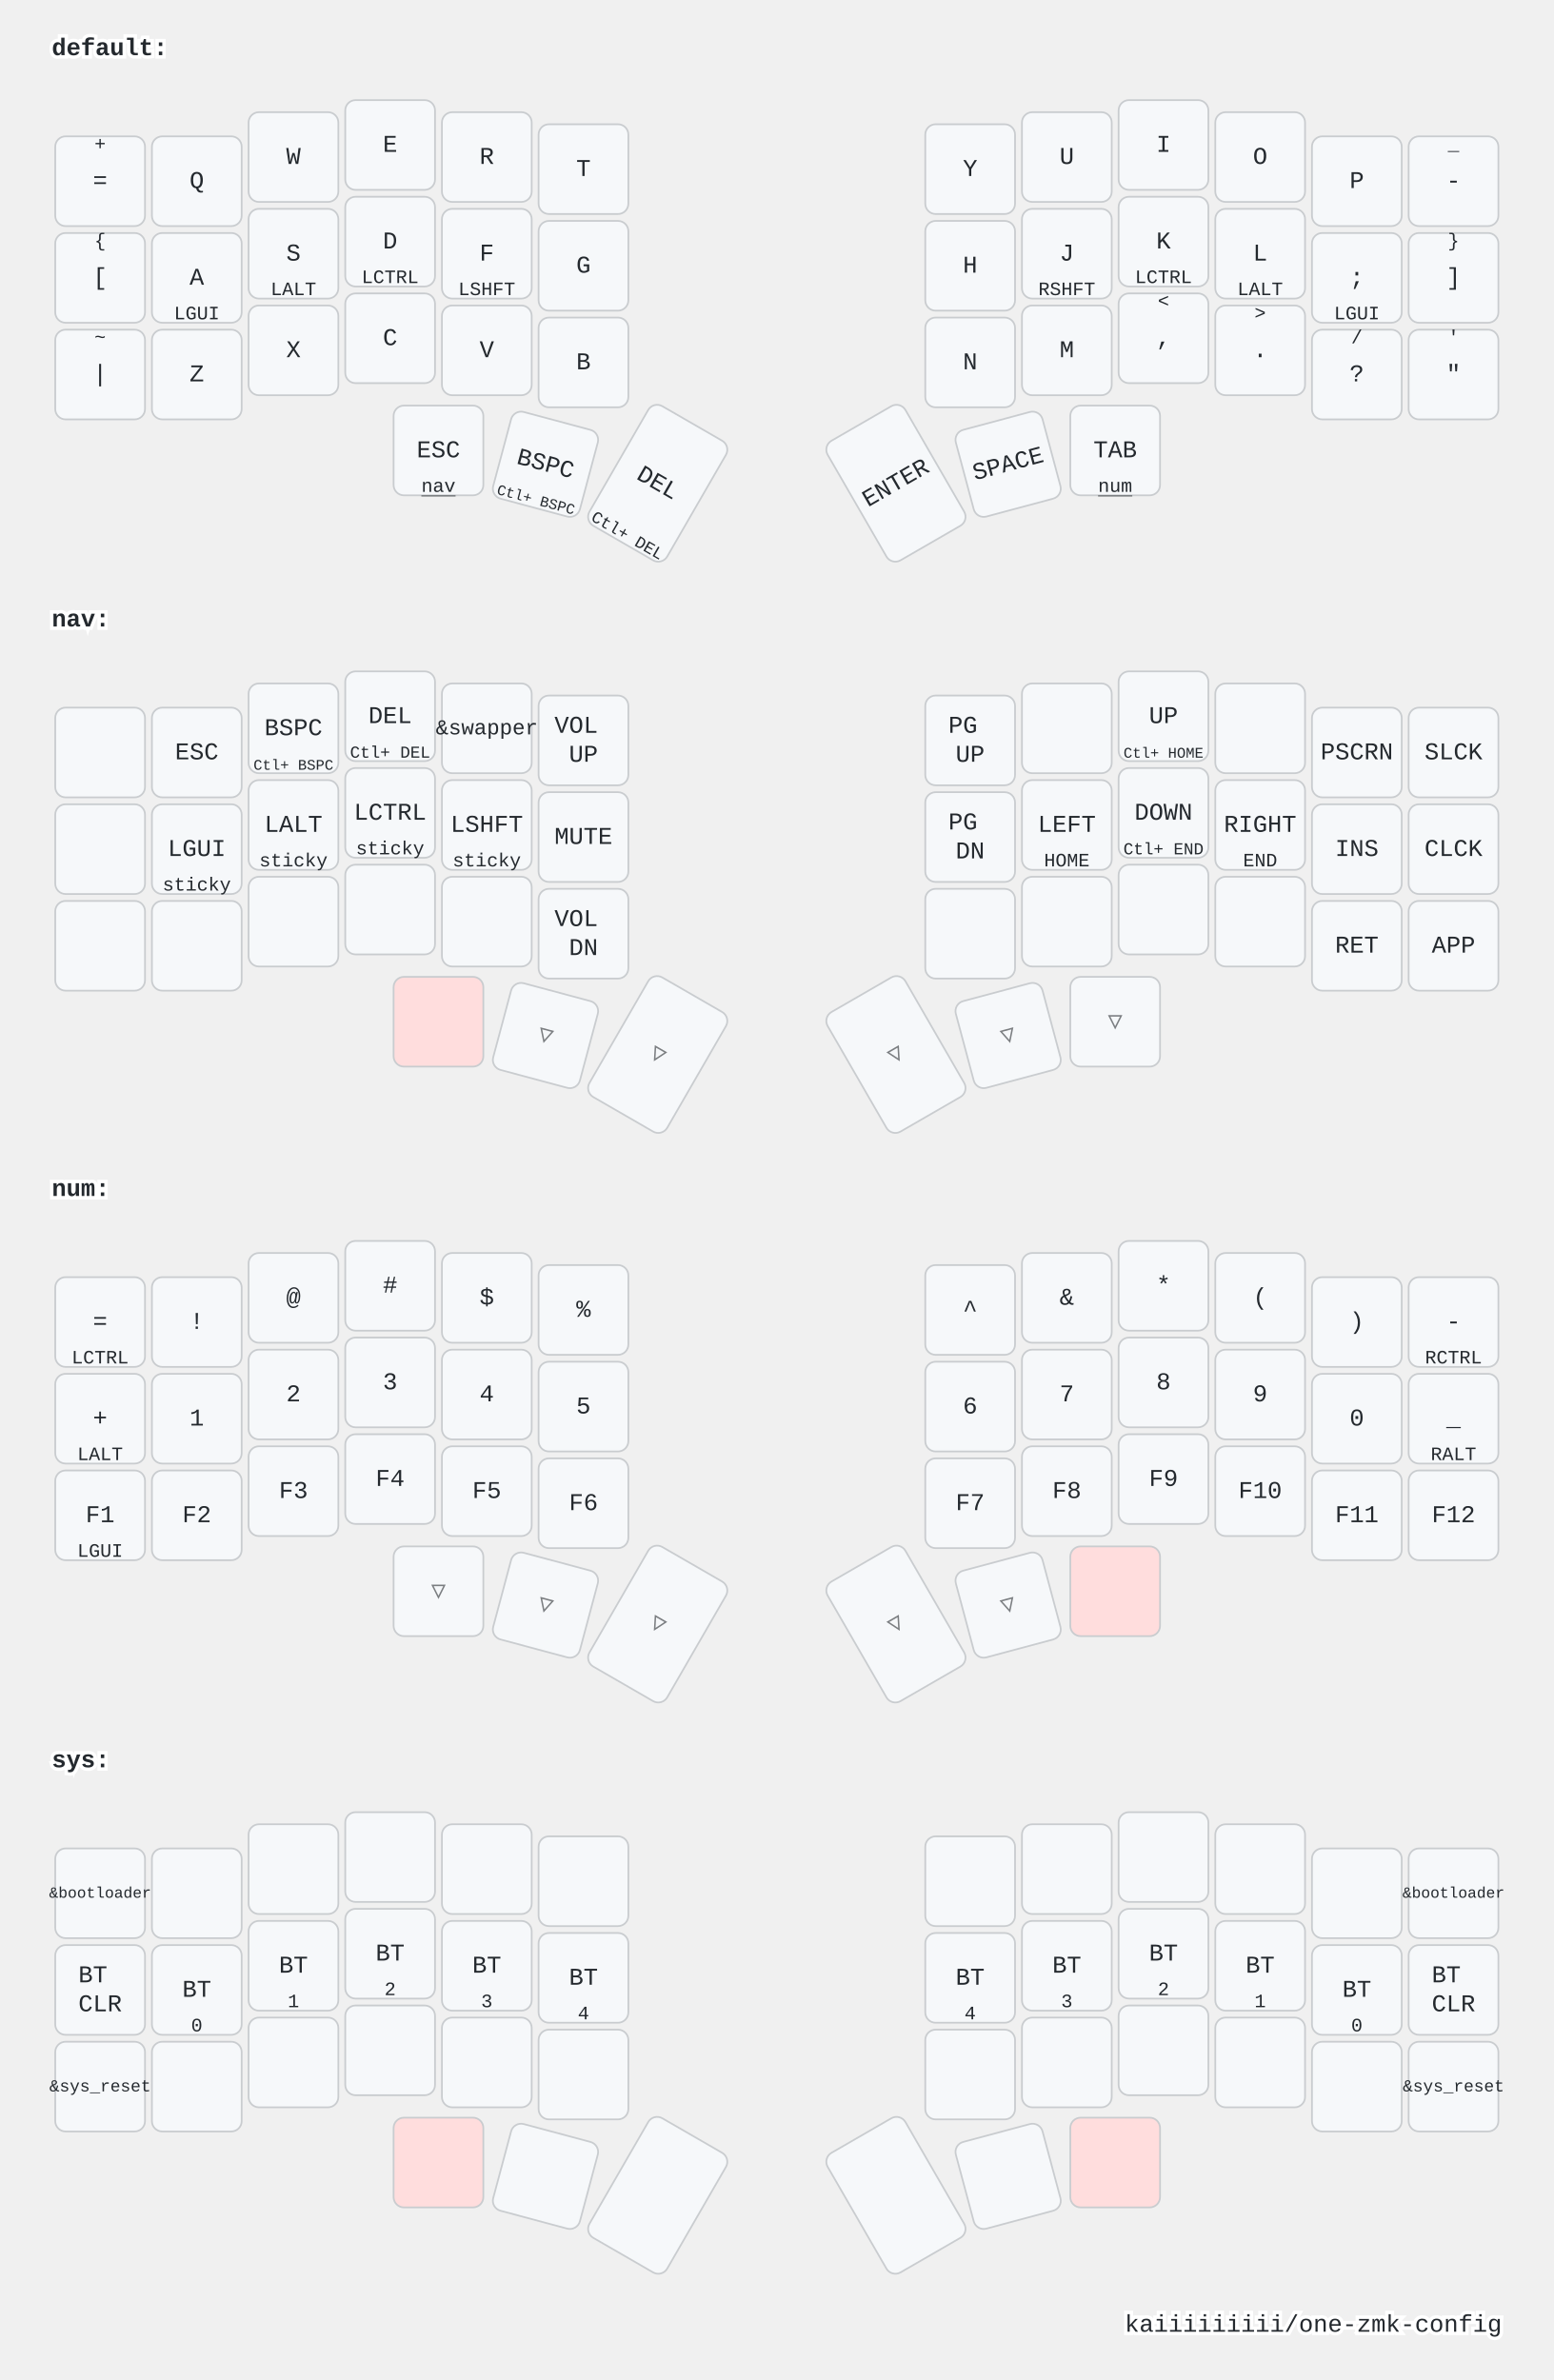
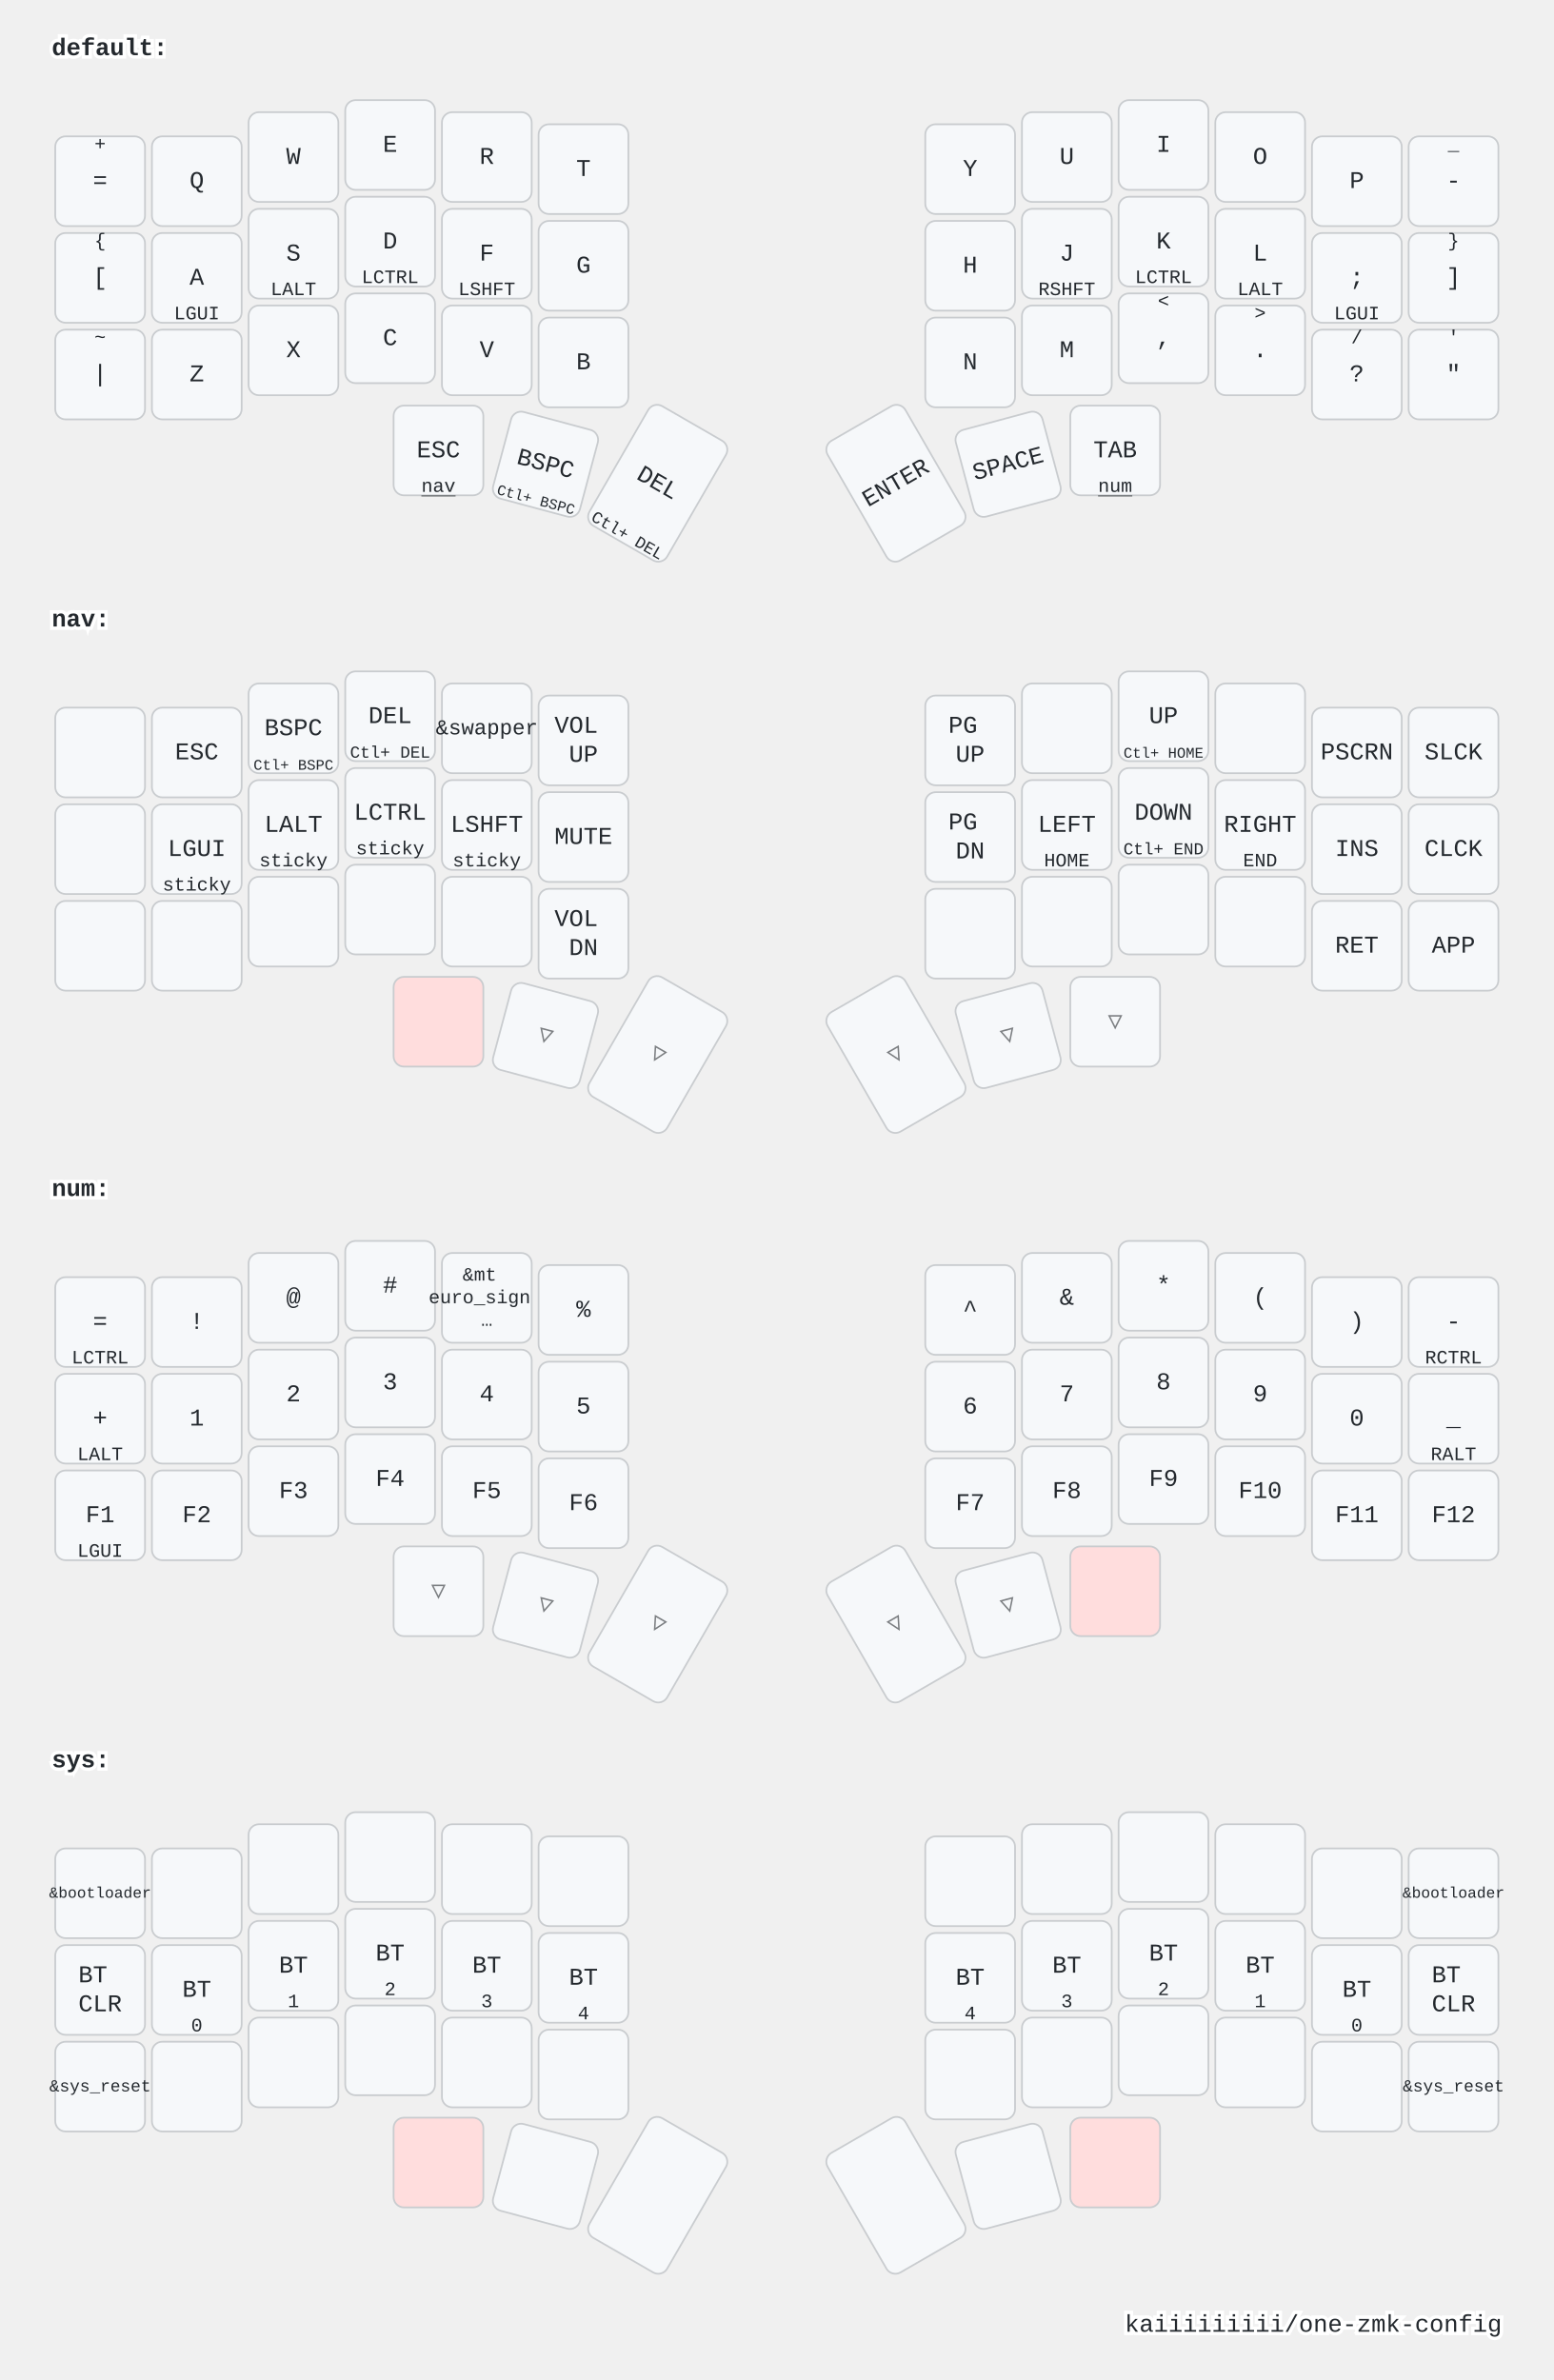
<svg xmlns="http://www.w3.org/2000/svg" width="900" height="1379" viewBox="0 0 900 1379" class="keymap">
  <style>/* inherit to force styles through use tags */
svg path {
    fill: inherit;
}

/* font and background color specifications */
svg.keymap {
    font-family: SFMono-Regular,Consolas,Liberation Mono,Menlo,monospace;
    font-size: 14px;
    font-kerning: normal;
    text-rendering: optimizeLegibility;
    fill: #24292e;
}

/* default key styling */
rect.key {
    fill: #f6f8fa;
}

rect.key, rect.combo {
    stroke: #c9cccf;
    stroke-width: 1;
}

/* default key side styling, only used is draw_key_sides is set */
rect.side {
    filter: brightness(90%);
}

/* color accent for combo boxes */
rect.combo, rect.combo-separate {
    fill: #cdf;
}

/* color accent for held keys */
rect.held, rect.combo.held {
    fill: #fdd;
}

/* color accent for ghost (optional) keys */
rect.ghost, rect.combo.ghost {
    stroke-dasharray: 4, 4;
    stroke-width: 2;
}

text {
    text-anchor: middle;
    dominant-baseline: middle;
}

/* styling for layer labels */
text.label {
    font-weight: bold;
    text-anchor: start;
    stroke: white;
    stroke-width: 4;
    paint-order: stroke;
}

/* styling for optional footer */
text.footer {
    text-anchor: end;
    dominant-baseline: auto;
    stroke: white;
    stroke-width: 4;
    paint-order: stroke;
}

/* styling for combo tap, and key hold/shifted label text */
text.combo, text.hold, text.shifted {
    font-size: 11px;
}

text.hold {
    text-anchor: middle;
    dominant-baseline: auto;
}

text.shifted {
    text-anchor: middle;
    dominant-baseline: hanging;
}

text.layer-activator {
    text-decoration: underline;
}

/* styling for hold/shifted label text in combo box */
text.combo.hold, text.combo.shifted {
    font-size: 8px;
}

/* lighter symbol for transparent keys */
text.trans {
    fill: #7b7e81;
}

/* styling for combo dendrons */
path.combo {
    stroke-width: 1;
    stroke: gray;
    fill: none;
}

/* Start Tabler Icons Cleanup */
/* cannot use height/width with glyphs */
.icon-tabler &gt; path {
    fill: inherit;
    stroke: inherit;
    stroke-width: 2;
}
/* hide tabler's default box */
.icon-tabler &gt; path[stroke="none"][fill="none"] {
    visibility: hidden;
}
/* End Tabler Icons Cleanup */

@media (prefers-color-scheme: dark) {
svg.keymap { fill: #d1d6db; }
rect.key { fill: #3f4750; }
rect.key, rect.combo { stroke: #60666c; }
rect.combo, rect.combo-separate { fill: #1f3d7a; }
rect.held, rect.combo.held { fill: #854747; }
text.label, text.footer { stroke: black; }
text.trans { fill: #7e8184; }
path.combo { stroke: #7f7f7f; }

}</style>
  <g transform="translate(30, 0)" class="layer-default">
    <text x="0" y="28" class="label" id="default">default:</text>
    <g transform="translate(0, 56)">
      <g transform="translate(28, 49)" class="key keypos-0">
        <rect rx="6" ry="6" x="-26" y="-26" width="52" height="52" class="key" />
        <text x="0" y="0" class="key tap">=</text>
        <text x="0" y="-24" class="key shifted">+</text>
      </g>
      <g transform="translate(84, 49)" class="key keypos-1">
        <rect rx="6" ry="6" x="-26" y="-26" width="52" height="52" class="key" />
        <text x="0" y="0" class="key tap">Q</text>
      </g>
      <g transform="translate(140, 35)" class="key keypos-2">
        <rect rx="6" ry="6" x="-26" y="-26" width="52" height="52" class="key" />
        <text x="0" y="0" class="key tap">W</text>
      </g>
      <g transform="translate(196, 28)" class="key keypos-3">
        <rect rx="6" ry="6" x="-26" y="-26" width="52" height="52" class="key" />
        <text x="0" y="0" class="key tap">E</text>
      </g>
      <g transform="translate(252, 35)" class="key keypos-4">
        <rect rx="6" ry="6" x="-26" y="-26" width="52" height="52" class="key" />
        <text x="0" y="0" class="key tap">R</text>
      </g>
      <g transform="translate(308, 42)" class="key keypos-5">
        <rect rx="6" ry="6" x="-26" y="-26" width="52" height="52" class="key" />
        <text x="0" y="0" class="key tap">T</text>
      </g>
      <g transform="translate(532, 42)" class="key keypos-6">
        <rect rx="6" ry="6" x="-26" y="-26" width="52" height="52" class="key" />
        <text x="0" y="0" class="key tap">Y</text>
      </g>
      <g transform="translate(588, 35)" class="key keypos-7">
        <rect rx="6" ry="6" x="-26" y="-26" width="52" height="52" class="key" />
        <text x="0" y="0" class="key tap">U</text>
      </g>
      <g transform="translate(644, 28)" class="key keypos-8">
        <rect rx="6" ry="6" x="-26" y="-26" width="52" height="52" class="key" />
        <text x="0" y="0" class="key tap">I</text>
      </g>
      <g transform="translate(700, 35)" class="key keypos-9">
        <rect rx="6" ry="6" x="-26" y="-26" width="52" height="52" class="key" />
        <text x="0" y="0" class="key tap">O</text>
      </g>
      <g transform="translate(756, 49)" class="key keypos-10">
        <rect rx="6" ry="6" x="-26" y="-26" width="52" height="52" class="key" />
        <text x="0" y="0" class="key tap">P</text>
      </g>
      <g transform="translate(812, 49)" class="key keypos-11">
        <rect rx="6" ry="6" x="-26" y="-26" width="52" height="52" class="key" />
        <text x="0" y="0" class="key tap">-</text>
        <text x="0" y="-24" class="key shifted">_</text>
      </g>
      <g transform="translate(28, 105)" class="key keypos-12">
        <rect rx="6" ry="6" x="-26" y="-26" width="52" height="52" class="key" />
        <text x="0" y="0" class="key tap">[</text>
        <text x="0" y="-24" class="key shifted">{</text>
      </g>
      <g transform="translate(84, 105)" class="key keypos-13">
        <rect rx="6" ry="6" x="-26" y="-26" width="52" height="52" class="key" />
        <text x="0" y="0" class="key tap">A</text>
        <text x="0" y="24" class="key hold">LGUI</text>
      </g>
      <g transform="translate(140, 91)" class="key keypos-14">
        <rect rx="6" ry="6" x="-26" y="-26" width="52" height="52" class="key" />
        <text x="0" y="0" class="key tap">S</text>
        <text x="0" y="24" class="key hold">LALT</text>
      </g>
      <g transform="translate(196, 84)" class="key keypos-15">
        <rect rx="6" ry="6" x="-26" y="-26" width="52" height="52" class="key" />
        <text x="0" y="0" class="key tap">D</text>
        <text x="0" y="24" class="key hold">LCTRL</text>
      </g>
      <g transform="translate(252, 91)" class="key keypos-16">
        <rect rx="6" ry="6" x="-26" y="-26" width="52" height="52" class="key" />
        <text x="0" y="0" class="key tap">F</text>
        <text x="0" y="24" class="key hold">LSHFT</text>
      </g>
      <g transform="translate(308, 98)" class="key keypos-17">
        <rect rx="6" ry="6" x="-26" y="-26" width="52" height="52" class="key" />
        <text x="0" y="0" class="key tap">G</text>
      </g>
      <g transform="translate(532, 98)" class="key keypos-18">
        <rect rx="6" ry="6" x="-26" y="-26" width="52" height="52" class="key" />
        <text x="0" y="0" class="key tap">H</text>
      </g>
      <g transform="translate(588, 91)" class="key keypos-19">
        <rect rx="6" ry="6" x="-26" y="-26" width="52" height="52" class="key" />
        <text x="0" y="0" class="key tap">J</text>
        <text x="0" y="24" class="key hold">RSHFT</text>
      </g>
      <g transform="translate(644, 84)" class="key keypos-20">
        <rect rx="6" ry="6" x="-26" y="-26" width="52" height="52" class="key" />
        <text x="0" y="0" class="key tap">K</text>
        <text x="0" y="24" class="key hold">LCTRL</text>
      </g>
      <g transform="translate(700, 91)" class="key keypos-21">
        <rect rx="6" ry="6" x="-26" y="-26" width="52" height="52" class="key" />
        <text x="0" y="0" class="key tap">L</text>
        <text x="0" y="24" class="key hold">LALT</text>
      </g>
      <g transform="translate(756, 105)" class="key keypos-22">
        <rect rx="6" ry="6" x="-26" y="-26" width="52" height="52" class="key" />
        <text x="0" y="0" class="key tap">;</text>
        <text x="0" y="24" class="key hold">LGUI</text>
      </g>
      <g transform="translate(812, 105)" class="key keypos-23">
        <rect rx="6" ry="6" x="-26" y="-26" width="52" height="52" class="key" />
        <text x="0" y="0" class="key tap">]</text>
        <text x="0" y="-24" class="key shifted">}</text>
      </g>
      <g transform="translate(28, 161)" class="key keypos-24">
        <rect rx="6" ry="6" x="-26" y="-26" width="52" height="52" class="key" />
        <text x="0" y="0" class="key tap">|</text>
        <text x="0" y="-24" class="key shifted">~</text>
      </g>
      <g transform="translate(84, 161)" class="key keypos-25">
        <rect rx="6" ry="6" x="-26" y="-26" width="52" height="52" class="key" />
        <text x="0" y="0" class="key tap">Z</text>
      </g>
      <g transform="translate(140, 147)" class="key keypos-26">
        <rect rx="6" ry="6" x="-26" y="-26" width="52" height="52" class="key" />
        <text x="0" y="0" class="key tap">X</text>
      </g>
      <g transform="translate(196, 140)" class="key keypos-27">
        <rect rx="6" ry="6" x="-26" y="-26" width="52" height="52" class="key" />
        <text x="0" y="0" class="key tap">C</text>
      </g>
      <g transform="translate(252, 147)" class="key keypos-28">
        <rect rx="6" ry="6" x="-26" y="-26" width="52" height="52" class="key" />
        <text x="0" y="0" class="key tap">V</text>
      </g>
      <g transform="translate(308, 154)" class="key keypos-29">
        <rect rx="6" ry="6" x="-26" y="-26" width="52" height="52" class="key" />
        <text x="0" y="0" class="key tap">B</text>
      </g>
      <g transform="translate(532, 154)" class="key keypos-30">
        <rect rx="6" ry="6" x="-26" y="-26" width="52" height="52" class="key" />
        <text x="0" y="0" class="key tap">N</text>
      </g>
      <g transform="translate(588, 147)" class="key keypos-31">
        <rect rx="6" ry="6" x="-26" y="-26" width="52" height="52" class="key" />
        <text x="0" y="0" class="key tap">M</text>
      </g>
      <g transform="translate(644, 140)" class="key keypos-32">
        <rect rx="6" ry="6" x="-26" y="-26" width="52" height="52" class="key" />
        <text x="0" y="0" class="key tap">,</text>
        <text x="0" y="-24" class="key shifted">&lt;</text>
      </g>
      <g transform="translate(700, 147)" class="key keypos-33">
        <rect rx="6" ry="6" x="-26" y="-26" width="52" height="52" class="key" />
        <text x="0" y="0" class="key tap">.</text>
        <text x="0" y="-24" class="key shifted">&gt;</text>
      </g>
      <g transform="translate(756, 161)" class="key keypos-34">
        <rect rx="6" ry="6" x="-26" y="-26" width="52" height="52" class="key" />
        <text x="0" y="0" class="key tap">?</text>
        <text x="0" y="-24" class="key shifted">/</text>
      </g>
      <g transform="translate(812, 161)" class="key keypos-35">
        <rect rx="6" ry="6" x="-26" y="-26" width="52" height="52" class="key" />
        <text x="0" y="0" class="key tap">"</text>
        <text x="0" y="-24" class="key shifted">'</text>
      </g>
      <g transform="translate(224, 205)" class="key keypos-36">
        <rect rx="6" ry="6" x="-26" y="-26" width="52" height="52" class="key" />
        <text x="0" y="0" class="key tap">ESC</text>
        <a href="#nav">
          <text x="0" y="24" class="key hold layer-activator">nav</text>
        </a>
      </g>
      <g transform="translate(286, 213) rotate(15.0)" class="key keypos-37">
        <rect rx="6" ry="6" x="-26" y="-26" width="52" height="52" class="key" />
        <text x="0" y="0" class="key tap">BSPC</text>
        <text x="0" y="24" class="key hold">
          <tspan style="font-size: 78%">Ctl+ BSPC</tspan>
        </text>
      </g>
      <g transform="translate(351, 224) rotate(30.0)" class="key keypos-38">
        <rect rx="6" ry="6" x="-26" y="-40" width="52" height="80" class="key" />
        <text x="0" y="0" class="key tap">DEL</text>
        <text x="0" y="38" class="key hold">
          <tspan style="font-size: 88%">Ctl+ DEL</tspan>
        </text>
      </g>
      <g transform="translate(489, 224) rotate(-30.0)" class="key keypos-39">
        <rect rx="6" ry="6" x="-26" y="-40" width="52" height="80" class="key" />
        <text x="0" y="0" class="key tap">ENTER</text>
      </g>
      <g transform="translate(554, 213) rotate(-15.0)" class="key keypos-40">
        <rect rx="6" ry="6" x="-26" y="-26" width="52" height="52" class="key" />
        <text x="0" y="0" class="key tap">SPACE</text>
      </g>
      <g transform="translate(616, 205)" class="key keypos-41">
        <rect rx="6" ry="6" x="-26" y="-26" width="52" height="52" class="key" />
        <text x="0" y="0" class="key tap">TAB</text>
        <a href="#num">
          <text x="0" y="24" class="key hold layer-activator">num</text>
        </a>
      </g>
    </g>
  </g>
  <g transform="translate(30, 331)" class="layer-nav">
    <text x="0" y="28" class="label" id="nav">nav:</text>
    <g transform="translate(0, 56)">
      <g transform="translate(28, 49)" class="key keypos-0">
        <rect rx="6" ry="6" x="-26" y="-26" width="52" height="52" class="key" />
      </g>
      <g transform="translate(84, 49)" class="key keypos-1">
        <rect rx="6" ry="6" x="-26" y="-26" width="52" height="52" class="key" />
        <text x="0" y="0" class="key tap">ESC</text>
      </g>
      <g transform="translate(140, 35)" class="key keypos-2">
        <rect rx="6" ry="6" x="-26" y="-26" width="52" height="52" class="key" />
        <text x="0" y="0" class="key tap">BSPC</text>
        <text x="0" y="24" class="key hold">
          <tspan style="font-size: 78%">Ctl+ BSPC</tspan>
        </text>
      </g>
      <g transform="translate(196, 28)" class="key keypos-3">
        <rect rx="6" ry="6" x="-26" y="-26" width="52" height="52" class="key" />
        <text x="0" y="0" class="key tap">DEL</text>
        <text x="0" y="24" class="key hold">
          <tspan style="font-size: 88%">Ctl+ DEL</tspan>
        </text>
      </g>
      <g transform="translate(252, 35)" class="key keypos-4">
        <rect rx="6" ry="6" x="-26" y="-26" width="52" height="52" class="key" />
        <text x="0" y="0" class="key tap">
          <tspan style="font-size: 88%">&amp;swapper</tspan>
        </text>
      </g>
      <g transform="translate(308, 42)" class="key keypos-5">
        <rect rx="6" ry="6" x="-26" y="-26" width="52" height="52" class="key" />
        <text x="0" y="0" class="key tap">
          <tspan x="0" dy="-0.6em">VOL</tspan>
          <tspan x="0" dy="1.2em">UP</tspan>
        </text>
      </g>
      <g transform="translate(532, 42)" class="key keypos-6">
        <rect rx="6" ry="6" x="-26" y="-26" width="52" height="52" class="key" />
        <text x="0" y="0" class="key tap">
          <tspan x="0" dy="-0.6em">PG</tspan>
          <tspan x="0" dy="1.2em">UP</tspan>
        </text>
      </g>
      <g transform="translate(588, 35)" class="key keypos-7">
        <rect rx="6" ry="6" x="-26" y="-26" width="52" height="52" class="key" />
      </g>
      <g transform="translate(644, 28)" class="key keypos-8">
        <rect rx="6" ry="6" x="-26" y="-26" width="52" height="52" class="key" />
        <text x="0" y="0" class="key tap">UP</text>
        <text x="0" y="24" class="key hold">
          <tspan style="font-size: 78%">Ctl+ HOME</tspan>
        </text>
      </g>
      <g transform="translate(700, 35)" class="key keypos-9">
        <rect rx="6" ry="6" x="-26" y="-26" width="52" height="52" class="key" />
      </g>
      <g transform="translate(756, 49)" class="key keypos-10">
        <rect rx="6" ry="6" x="-26" y="-26" width="52" height="52" class="key" />
        <text x="0" y="0" class="key tap">PSCRN</text>
      </g>
      <g transform="translate(812, 49)" class="key keypos-11">
        <rect rx="6" ry="6" x="-26" y="-26" width="52" height="52" class="key" />
        <text x="0" y="0" class="key tap">SLCK</text>
      </g>
      <g transform="translate(28, 105)" class="key keypos-12">
        <rect rx="6" ry="6" x="-26" y="-26" width="52" height="52" class="key" />
      </g>
      <g transform="translate(84, 105)" class="key keypos-13">
        <rect rx="6" ry="6" x="-26" y="-26" width="52" height="52" class="key" />
        <text x="0" y="0" class="key tap">LGUI</text>
        <text x="0" y="24" class="key hold">sticky</text>
      </g>
      <g transform="translate(140, 91)" class="key keypos-14">
        <rect rx="6" ry="6" x="-26" y="-26" width="52" height="52" class="key" />
        <text x="0" y="0" class="key tap">LALT</text>
        <text x="0" y="24" class="key hold">sticky</text>
      </g>
      <g transform="translate(196, 84)" class="key keypos-15">
        <rect rx="6" ry="6" x="-26" y="-26" width="52" height="52" class="key" />
        <text x="0" y="0" class="key tap">LCTRL</text>
        <text x="0" y="24" class="key hold">sticky</text>
      </g>
      <g transform="translate(252, 91)" class="key keypos-16">
        <rect rx="6" ry="6" x="-26" y="-26" width="52" height="52" class="key" />
        <text x="0" y="0" class="key tap">LSHFT</text>
        <text x="0" y="24" class="key hold">sticky</text>
      </g>
      <g transform="translate(308, 98)" class="key keypos-17">
        <rect rx="6" ry="6" x="-26" y="-26" width="52" height="52" class="key" />
        <text x="0" y="0" class="key tap">MUTE</text>
      </g>
      <g transform="translate(532, 98)" class="key keypos-18">
        <rect rx="6" ry="6" x="-26" y="-26" width="52" height="52" class="key" />
        <text x="0" y="0" class="key tap">
          <tspan x="0" dy="-0.6em">PG</tspan>
          <tspan x="0" dy="1.2em">DN</tspan>
        </text>
      </g>
      <g transform="translate(588, 91)" class="key keypos-19">
        <rect rx="6" ry="6" x="-26" y="-26" width="52" height="52" class="key" />
        <text x="0" y="0" class="key tap">LEFT</text>
        <text x="0" y="24" class="key hold">HOME</text>
      </g>
      <g transform="translate(644, 84)" class="key keypos-20">
        <rect rx="6" ry="6" x="-26" y="-26" width="52" height="52" class="key" />
        <text x="0" y="0" class="key tap">DOWN</text>
        <text x="0" y="24" class="key hold">
          <tspan style="font-size: 88%">Ctl+ END</tspan>
        </text>
      </g>
      <g transform="translate(700, 91)" class="key keypos-21">
        <rect rx="6" ry="6" x="-26" y="-26" width="52" height="52" class="key" />
        <text x="0" y="0" class="key tap">RIGHT</text>
        <text x="0" y="24" class="key hold">END</text>
      </g>
      <g transform="translate(756, 105)" class="key keypos-22">
        <rect rx="6" ry="6" x="-26" y="-26" width="52" height="52" class="key" />
        <text x="0" y="0" class="key tap">INS</text>
      </g>
      <g transform="translate(812, 105)" class="key keypos-23">
        <rect rx="6" ry="6" x="-26" y="-26" width="52" height="52" class="key" />
        <text x="0" y="0" class="key tap">CLCK</text>
      </g>
      <g transform="translate(28, 161)" class="key keypos-24">
        <rect rx="6" ry="6" x="-26" y="-26" width="52" height="52" class="key" />
      </g>
      <g transform="translate(84, 161)" class="key keypos-25">
        <rect rx="6" ry="6" x="-26" y="-26" width="52" height="52" class="key" />
      </g>
      <g transform="translate(140, 147)" class="key keypos-26">
        <rect rx="6" ry="6" x="-26" y="-26" width="52" height="52" class="key" />
      </g>
      <g transform="translate(196, 140)" class="key keypos-27">
        <rect rx="6" ry="6" x="-26" y="-26" width="52" height="52" class="key" />
      </g>
      <g transform="translate(252, 147)" class="key keypos-28">
        <rect rx="6" ry="6" x="-26" y="-26" width="52" height="52" class="key" />
      </g>
      <g transform="translate(308, 154)" class="key keypos-29">
        <rect rx="6" ry="6" x="-26" y="-26" width="52" height="52" class="key" />
        <text x="0" y="0" class="key tap">
          <tspan x="0" dy="-0.6em">VOL</tspan>
          <tspan x="0" dy="1.2em">DN</tspan>
        </text>
      </g>
      <g transform="translate(532, 154)" class="key keypos-30">
        <rect rx="6" ry="6" x="-26" y="-26" width="52" height="52" class="key" />
      </g>
      <g transform="translate(588, 147)" class="key keypos-31">
        <rect rx="6" ry="6" x="-26" y="-26" width="52" height="52" class="key" />
      </g>
      <g transform="translate(644, 140)" class="key keypos-32">
        <rect rx="6" ry="6" x="-26" y="-26" width="52" height="52" class="key" />
      </g>
      <g transform="translate(700, 147)" class="key keypos-33">
        <rect rx="6" ry="6" x="-26" y="-26" width="52" height="52" class="key" />
      </g>
      <g transform="translate(756, 161)" class="key keypos-34">
        <rect rx="6" ry="6" x="-26" y="-26" width="52" height="52" class="key" />
        <text x="0" y="0" class="key tap">RET</text>
      </g>
      <g transform="translate(812, 161)" class="key keypos-35">
        <rect rx="6" ry="6" x="-26" y="-26" width="52" height="52" class="key" />
        <text x="0" y="0" class="key tap">APP</text>
      </g>
      <g transform="translate(224, 205)" class="key held keypos-36">
        <rect rx="6" ry="6" x="-26" y="-26" width="52" height="52" class="key held" />
      </g>
      <g transform="translate(286, 213) rotate(15.0)" class="key trans keypos-37">
        <rect rx="6" ry="6" x="-26" y="-26" width="52" height="52" class="key trans" />
        <text x="0" y="0" class="key trans tap">▽</text>
      </g>
      <g transform="translate(351, 224) rotate(30.0)" class="key trans keypos-38">
        <rect rx="6" ry="6" x="-26" y="-40" width="52" height="80" class="key trans" />
        <text x="0" y="0" class="key trans tap">▽</text>
      </g>
      <g transform="translate(489, 224) rotate(-30.0)" class="key trans keypos-39">
        <rect rx="6" ry="6" x="-26" y="-40" width="52" height="80" class="key trans" />
        <text x="0" y="0" class="key trans tap">▽</text>
      </g>
      <g transform="translate(554, 213) rotate(-15.0)" class="key trans keypos-40">
        <rect rx="6" ry="6" x="-26" y="-26" width="52" height="52" class="key trans" />
        <text x="0" y="0" class="key trans tap">▽</text>
      </g>
      <g transform="translate(616, 205)" class="key trans keypos-41">
        <rect rx="6" ry="6" x="-26" y="-26" width="52" height="52" class="key trans" />
        <text x="0" y="0" class="key trans tap">▽</text>
      </g>
    </g>
  </g>
  <g transform="translate(30, 661)" class="layer-num">
    <text x="0" y="28" class="label" id="num">num:</text>
    <g transform="translate(0, 56)">
      <g transform="translate(28, 49)" class="key keypos-0">
        <rect rx="6" ry="6" x="-26" y="-26" width="52" height="52" class="key" />
        <text x="0" y="0" class="key tap">=</text>
        <text x="0" y="24" class="key hold">LCTRL</text>
      </g>
      <g transform="translate(84, 49)" class="key keypos-1">
        <rect rx="6" ry="6" x="-26" y="-26" width="52" height="52" class="key" />
        <text x="0" y="0" class="key tap">!</text>
      </g>
      <g transform="translate(140, 35)" class="key keypos-2">
        <rect rx="6" ry="6" x="-26" y="-26" width="52" height="52" class="key" />
        <text x="0" y="0" class="key tap">@</text>
      </g>
      <g transform="translate(196, 28)" class="key keypos-3">
        <rect rx="6" ry="6" x="-26" y="-26" width="52" height="52" class="key" />
        <text x="0" y="0" class="key tap">#</text>
      </g>
      <g transform="translate(252, 35)" class="key keypos-4">
        <rect rx="6" ry="6" x="-26" y="-26" width="52" height="52" class="key" />
-         <text x="0" y="0" class="key tap">$</text>
+         <text x="0" y="0" class="key tap">
+           <tspan x="0" dy="-1.2em" style="font-size: 78%">&amp;mt</tspan>
+           <tspan x="0" dy="1.2em" style="font-size: 78%">euro_sign</tspan>
+           <tspan x="0" dy="1.2em" style="font-size: 78%">…</tspan>
+         </text>
      </g>
      <g transform="translate(308, 42)" class="key keypos-5">
        <rect rx="6" ry="6" x="-26" y="-26" width="52" height="52" class="key" />
        <text x="0" y="0" class="key tap">%</text>
      </g>
      <g transform="translate(532, 42)" class="key keypos-6">
        <rect rx="6" ry="6" x="-26" y="-26" width="52" height="52" class="key" />
        <text x="0" y="0" class="key tap">^</text>
      </g>
      <g transform="translate(588, 35)" class="key keypos-7">
        <rect rx="6" ry="6" x="-26" y="-26" width="52" height="52" class="key" />
        <text x="0" y="0" class="key tap">&amp;</text>
      </g>
      <g transform="translate(644, 28)" class="key keypos-8">
        <rect rx="6" ry="6" x="-26" y="-26" width="52" height="52" class="key" />
        <text x="0" y="0" class="key tap">*</text>
      </g>
      <g transform="translate(700, 35)" class="key keypos-9">
        <rect rx="6" ry="6" x="-26" y="-26" width="52" height="52" class="key" />
        <text x="0" y="0" class="key tap">(</text>
      </g>
      <g transform="translate(756, 49)" class="key keypos-10">
        <rect rx="6" ry="6" x="-26" y="-26" width="52" height="52" class="key" />
        <text x="0" y="0" class="key tap">)</text>
      </g>
      <g transform="translate(812, 49)" class="key keypos-11">
        <rect rx="6" ry="6" x="-26" y="-26" width="52" height="52" class="key" />
        <text x="0" y="0" class="key tap">-</text>
        <text x="0" y="24" class="key hold">RCTRL</text>
      </g>
      <g transform="translate(28, 105)" class="key keypos-12">
        <rect rx="6" ry="6" x="-26" y="-26" width="52" height="52" class="key" />
        <text x="0" y="0" class="key tap">+</text>
        <text x="0" y="24" class="key hold">LALT</text>
      </g>
      <g transform="translate(84, 105)" class="key keypos-13">
        <rect rx="6" ry="6" x="-26" y="-26" width="52" height="52" class="key" />
        <text x="0" y="0" class="key tap">1</text>
      </g>
      <g transform="translate(140, 91)" class="key keypos-14">
        <rect rx="6" ry="6" x="-26" y="-26" width="52" height="52" class="key" />
        <text x="0" y="0" class="key tap">2</text>
      </g>
      <g transform="translate(196, 84)" class="key keypos-15">
        <rect rx="6" ry="6" x="-26" y="-26" width="52" height="52" class="key" />
        <text x="0" y="0" class="key tap">3</text>
      </g>
      <g transform="translate(252, 91)" class="key keypos-16">
        <rect rx="6" ry="6" x="-26" y="-26" width="52" height="52" class="key" />
        <text x="0" y="0" class="key tap">4</text>
      </g>
      <g transform="translate(308, 98)" class="key keypos-17">
        <rect rx="6" ry="6" x="-26" y="-26" width="52" height="52" class="key" />
        <text x="0" y="0" class="key tap">5</text>
      </g>
      <g transform="translate(532, 98)" class="key keypos-18">
        <rect rx="6" ry="6" x="-26" y="-26" width="52" height="52" class="key" />
        <text x="0" y="0" class="key tap">6</text>
      </g>
      <g transform="translate(588, 91)" class="key keypos-19">
        <rect rx="6" ry="6" x="-26" y="-26" width="52" height="52" class="key" />
        <text x="0" y="0" class="key tap">7</text>
      </g>
      <g transform="translate(644, 84)" class="key keypos-20">
        <rect rx="6" ry="6" x="-26" y="-26" width="52" height="52" class="key" />
        <text x="0" y="0" class="key tap">8</text>
      </g>
      <g transform="translate(700, 91)" class="key keypos-21">
        <rect rx="6" ry="6" x="-26" y="-26" width="52" height="52" class="key" />
        <text x="0" y="0" class="key tap">9</text>
      </g>
      <g transform="translate(756, 105)" class="key keypos-22">
        <rect rx="6" ry="6" x="-26" y="-26" width="52" height="52" class="key" />
        <text x="0" y="0" class="key tap">0</text>
      </g>
      <g transform="translate(812, 105)" class="key keypos-23">
        <rect rx="6" ry="6" x="-26" y="-26" width="52" height="52" class="key" />
        <text x="0" y="0" class="key tap">_</text>
        <text x="0" y="24" class="key hold">RALT</text>
      </g>
      <g transform="translate(28, 161)" class="key keypos-24">
        <rect rx="6" ry="6" x="-26" y="-26" width="52" height="52" class="key" />
        <text x="0" y="0" class="key tap">F1</text>
        <text x="0" y="24" class="key hold">LGUI</text>
      </g>
      <g transform="translate(84, 161)" class="key keypos-25">
        <rect rx="6" ry="6" x="-26" y="-26" width="52" height="52" class="key" />
        <text x="0" y="0" class="key tap">F2</text>
      </g>
      <g transform="translate(140, 147)" class="key keypos-26">
        <rect rx="6" ry="6" x="-26" y="-26" width="52" height="52" class="key" />
        <text x="0" y="0" class="key tap">F3</text>
      </g>
      <g transform="translate(196, 140)" class="key keypos-27">
        <rect rx="6" ry="6" x="-26" y="-26" width="52" height="52" class="key" />
        <text x="0" y="0" class="key tap">F4</text>
      </g>
      <g transform="translate(252, 147)" class="key keypos-28">
        <rect rx="6" ry="6" x="-26" y="-26" width="52" height="52" class="key" />
        <text x="0" y="0" class="key tap">F5</text>
      </g>
      <g transform="translate(308, 154)" class="key keypos-29">
        <rect rx="6" ry="6" x="-26" y="-26" width="52" height="52" class="key" />
        <text x="0" y="0" class="key tap">F6</text>
      </g>
      <g transform="translate(532, 154)" class="key keypos-30">
        <rect rx="6" ry="6" x="-26" y="-26" width="52" height="52" class="key" />
        <text x="0" y="0" class="key tap">F7</text>
      </g>
      <g transform="translate(588, 147)" class="key keypos-31">
        <rect rx="6" ry="6" x="-26" y="-26" width="52" height="52" class="key" />
        <text x="0" y="0" class="key tap">F8</text>
      </g>
      <g transform="translate(644, 140)" class="key keypos-32">
        <rect rx="6" ry="6" x="-26" y="-26" width="52" height="52" class="key" />
        <text x="0" y="0" class="key tap">F9</text>
      </g>
      <g transform="translate(700, 147)" class="key keypos-33">
        <rect rx="6" ry="6" x="-26" y="-26" width="52" height="52" class="key" />
        <text x="0" y="0" class="key tap">F10</text>
      </g>
      <g transform="translate(756, 161)" class="key keypos-34">
        <rect rx="6" ry="6" x="-26" y="-26" width="52" height="52" class="key" />
        <text x="0" y="0" class="key tap">F11</text>
      </g>
      <g transform="translate(812, 161)" class="key keypos-35">
        <rect rx="6" ry="6" x="-26" y="-26" width="52" height="52" class="key" />
        <text x="0" y="0" class="key tap">F12</text>
      </g>
      <g transform="translate(224, 205)" class="key trans keypos-36">
        <rect rx="6" ry="6" x="-26" y="-26" width="52" height="52" class="key trans" />
        <text x="0" y="0" class="key trans tap">▽</text>
      </g>
      <g transform="translate(286, 213) rotate(15.0)" class="key trans keypos-37">
        <rect rx="6" ry="6" x="-26" y="-26" width="52" height="52" class="key trans" />
        <text x="0" y="0" class="key trans tap">▽</text>
      </g>
      <g transform="translate(351, 224) rotate(30.0)" class="key trans keypos-38">
        <rect rx="6" ry="6" x="-26" y="-40" width="52" height="80" class="key trans" />
        <text x="0" y="0" class="key trans tap">▽</text>
      </g>
      <g transform="translate(489, 224) rotate(-30.0)" class="key trans keypos-39">
        <rect rx="6" ry="6" x="-26" y="-40" width="52" height="80" class="key trans" />
        <text x="0" y="0" class="key trans tap">▽</text>
      </g>
      <g transform="translate(554, 213) rotate(-15.0)" class="key trans keypos-40">
        <rect rx="6" ry="6" x="-26" y="-26" width="52" height="52" class="key trans" />
        <text x="0" y="0" class="key trans tap">▽</text>
      </g>
      <g transform="translate(616, 205)" class="key held keypos-41">
        <rect rx="6" ry="6" x="-26" y="-26" width="52" height="52" class="key held" />
      </g>
    </g>
  </g>
  <g transform="translate(30, 992)" class="layer-sys">
    <text x="0" y="28" class="label" id="sys">sys:</text>
    <g transform="translate(0, 56)">
      <g transform="translate(28, 49)" class="key keypos-0">
        <rect rx="6" ry="6" x="-26" y="-26" width="52" height="52" class="key" />
        <text x="0" y="0" class="key tap">
          <tspan style="font-size: 64%">&amp;bootloader</tspan>
        </text>
      </g>
      <g transform="translate(84, 49)" class="key keypos-1">
        <rect rx="6" ry="6" x="-26" y="-26" width="52" height="52" class="key" />
      </g>
      <g transform="translate(140, 35)" class="key keypos-2">
        <rect rx="6" ry="6" x="-26" y="-26" width="52" height="52" class="key" />
      </g>
      <g transform="translate(196, 28)" class="key keypos-3">
        <rect rx="6" ry="6" x="-26" y="-26" width="52" height="52" class="key" />
      </g>
      <g transform="translate(252, 35)" class="key keypos-4">
        <rect rx="6" ry="6" x="-26" y="-26" width="52" height="52" class="key" />
      </g>
      <g transform="translate(308, 42)" class="key keypos-5">
        <rect rx="6" ry="6" x="-26" y="-26" width="52" height="52" class="key" />
      </g>
      <g transform="translate(532, 42)" class="key keypos-6">
        <rect rx="6" ry="6" x="-26" y="-26" width="52" height="52" class="key" />
      </g>
      <g transform="translate(588, 35)" class="key keypos-7">
        <rect rx="6" ry="6" x="-26" y="-26" width="52" height="52" class="key" />
      </g>
      <g transform="translate(644, 28)" class="key keypos-8">
        <rect rx="6" ry="6" x="-26" y="-26" width="52" height="52" class="key" />
      </g>
      <g transform="translate(700, 35)" class="key keypos-9">
        <rect rx="6" ry="6" x="-26" y="-26" width="52" height="52" class="key" />
      </g>
      <g transform="translate(756, 49)" class="key keypos-10">
        <rect rx="6" ry="6" x="-26" y="-26" width="52" height="52" class="key" />
      </g>
      <g transform="translate(812, 49)" class="key keypos-11">
        <rect rx="6" ry="6" x="-26" y="-26" width="52" height="52" class="key" />
        <text x="0" y="0" class="key tap">
          <tspan style="font-size: 64%">&amp;bootloader</tspan>
        </text>
      </g>
      <g transform="translate(28, 105)" class="key keypos-12">
        <rect rx="6" ry="6" x="-26" y="-26" width="52" height="52" class="key" />
        <text x="0" y="0" class="key tap">
          <tspan x="0" dy="-0.6em">BT</tspan>
          <tspan x="0" dy="1.2em">CLR</tspan>
        </text>
      </g>
      <g transform="translate(84, 105)" class="key keypos-13">
        <rect rx="6" ry="6" x="-26" y="-26" width="52" height="52" class="key" />
        <text x="0" y="0" class="key tap">BT</text>
        <text x="0" y="24" class="key hold">0</text>
      </g>
      <g transform="translate(140, 91)" class="key keypos-14">
        <rect rx="6" ry="6" x="-26" y="-26" width="52" height="52" class="key" />
        <text x="0" y="0" class="key tap">BT</text>
        <text x="0" y="24" class="key hold">1</text>
      </g>
      <g transform="translate(196, 84)" class="key keypos-15">
        <rect rx="6" ry="6" x="-26" y="-26" width="52" height="52" class="key" />
        <text x="0" y="0" class="key tap">BT</text>
        <text x="0" y="24" class="key hold">2</text>
      </g>
      <g transform="translate(252, 91)" class="key keypos-16">
        <rect rx="6" ry="6" x="-26" y="-26" width="52" height="52" class="key" />
        <text x="0" y="0" class="key tap">BT</text>
        <text x="0" y="24" class="key hold">3</text>
      </g>
      <g transform="translate(308, 98)" class="key keypos-17">
        <rect rx="6" ry="6" x="-26" y="-26" width="52" height="52" class="key" />
        <text x="0" y="0" class="key tap">BT</text>
        <text x="0" y="24" class="key hold">4</text>
      </g>
      <g transform="translate(532, 98)" class="key keypos-18">
        <rect rx="6" ry="6" x="-26" y="-26" width="52" height="52" class="key" />
        <text x="0" y="0" class="key tap">BT</text>
        <text x="0" y="24" class="key hold">4</text>
      </g>
      <g transform="translate(588, 91)" class="key keypos-19">
        <rect rx="6" ry="6" x="-26" y="-26" width="52" height="52" class="key" />
        <text x="0" y="0" class="key tap">BT</text>
        <text x="0" y="24" class="key hold">3</text>
      </g>
      <g transform="translate(644, 84)" class="key keypos-20">
        <rect rx="6" ry="6" x="-26" y="-26" width="52" height="52" class="key" />
        <text x="0" y="0" class="key tap">BT</text>
        <text x="0" y="24" class="key hold">2</text>
      </g>
      <g transform="translate(700, 91)" class="key keypos-21">
        <rect rx="6" ry="6" x="-26" y="-26" width="52" height="52" class="key" />
        <text x="0" y="0" class="key tap">BT</text>
        <text x="0" y="24" class="key hold">1</text>
      </g>
      <g transform="translate(756, 105)" class="key keypos-22">
        <rect rx="6" ry="6" x="-26" y="-26" width="52" height="52" class="key" />
        <text x="0" y="0" class="key tap">BT</text>
        <text x="0" y="24" class="key hold">0</text>
      </g>
      <g transform="translate(812, 105)" class="key keypos-23">
        <rect rx="6" ry="6" x="-26" y="-26" width="52" height="52" class="key" />
        <text x="0" y="0" class="key tap">
          <tspan x="0" dy="-0.6em">BT</tspan>
          <tspan x="0" dy="1.2em">CLR</tspan>
        </text>
      </g>
      <g transform="translate(28, 161)" class="key keypos-24">
        <rect rx="6" ry="6" x="-26" y="-26" width="52" height="52" class="key" />
        <text x="0" y="0" class="key tap">
          <tspan style="font-size: 70%">&amp;sys_reset</tspan>
        </text>
      </g>
      <g transform="translate(84, 161)" class="key keypos-25">
        <rect rx="6" ry="6" x="-26" y="-26" width="52" height="52" class="key" />
      </g>
      <g transform="translate(140, 147)" class="key keypos-26">
        <rect rx="6" ry="6" x="-26" y="-26" width="52" height="52" class="key" />
      </g>
      <g transform="translate(196, 140)" class="key keypos-27">
        <rect rx="6" ry="6" x="-26" y="-26" width="52" height="52" class="key" />
      </g>
      <g transform="translate(252, 147)" class="key keypos-28">
        <rect rx="6" ry="6" x="-26" y="-26" width="52" height="52" class="key" />
      </g>
      <g transform="translate(308, 154)" class="key keypos-29">
        <rect rx="6" ry="6" x="-26" y="-26" width="52" height="52" class="key" />
      </g>
      <g transform="translate(532, 154)" class="key keypos-30">
        <rect rx="6" ry="6" x="-26" y="-26" width="52" height="52" class="key" />
      </g>
      <g transform="translate(588, 147)" class="key keypos-31">
        <rect rx="6" ry="6" x="-26" y="-26" width="52" height="52" class="key" />
      </g>
      <g transform="translate(644, 140)" class="key keypos-32">
        <rect rx="6" ry="6" x="-26" y="-26" width="52" height="52" class="key" />
      </g>
      <g transform="translate(700, 147)" class="key keypos-33">
        <rect rx="6" ry="6" x="-26" y="-26" width="52" height="52" class="key" />
      </g>
      <g transform="translate(756, 161)" class="key keypos-34">
        <rect rx="6" ry="6" x="-26" y="-26" width="52" height="52" class="key" />
      </g>
      <g transform="translate(812, 161)" class="key keypos-35">
        <rect rx="6" ry="6" x="-26" y="-26" width="52" height="52" class="key" />
        <text x="0" y="0" class="key tap">
          <tspan style="font-size: 70%">&amp;sys_reset</tspan>
        </text>
      </g>
      <g transform="translate(224, 205)" class="key held keypos-36">
        <rect rx="6" ry="6" x="-26" y="-26" width="52" height="52" class="key held" />
      </g>
      <g transform="translate(286, 213) rotate(15.0)" class="key keypos-37">
        <rect rx="6" ry="6" x="-26" y="-26" width="52" height="52" class="key" />
      </g>
      <g transform="translate(351, 224) rotate(30.0)" class="key keypos-38">
        <rect rx="6" ry="6" x="-26" y="-40" width="52" height="80" class="key" />
      </g>
      <g transform="translate(489, 224) rotate(-30.0)" class="key keypos-39">
        <rect rx="6" ry="6" x="-26" y="-40" width="52" height="80" class="key" />
      </g>
      <g transform="translate(554, 213) rotate(-15.0)" class="key keypos-40">
        <rect rx="6" ry="6" x="-26" y="-26" width="52" height="52" class="key" />
      </g>
      <g transform="translate(616, 205)" class="key held keypos-41">
        <rect rx="6" ry="6" x="-26" y="-26" width="52" height="52" class="key held" />
      </g>
    </g>
  </g>
  <text x="870.0" y="1351.0" class="footer">kaiiiiiiiii/one-zmk-config</text>
</svg>
